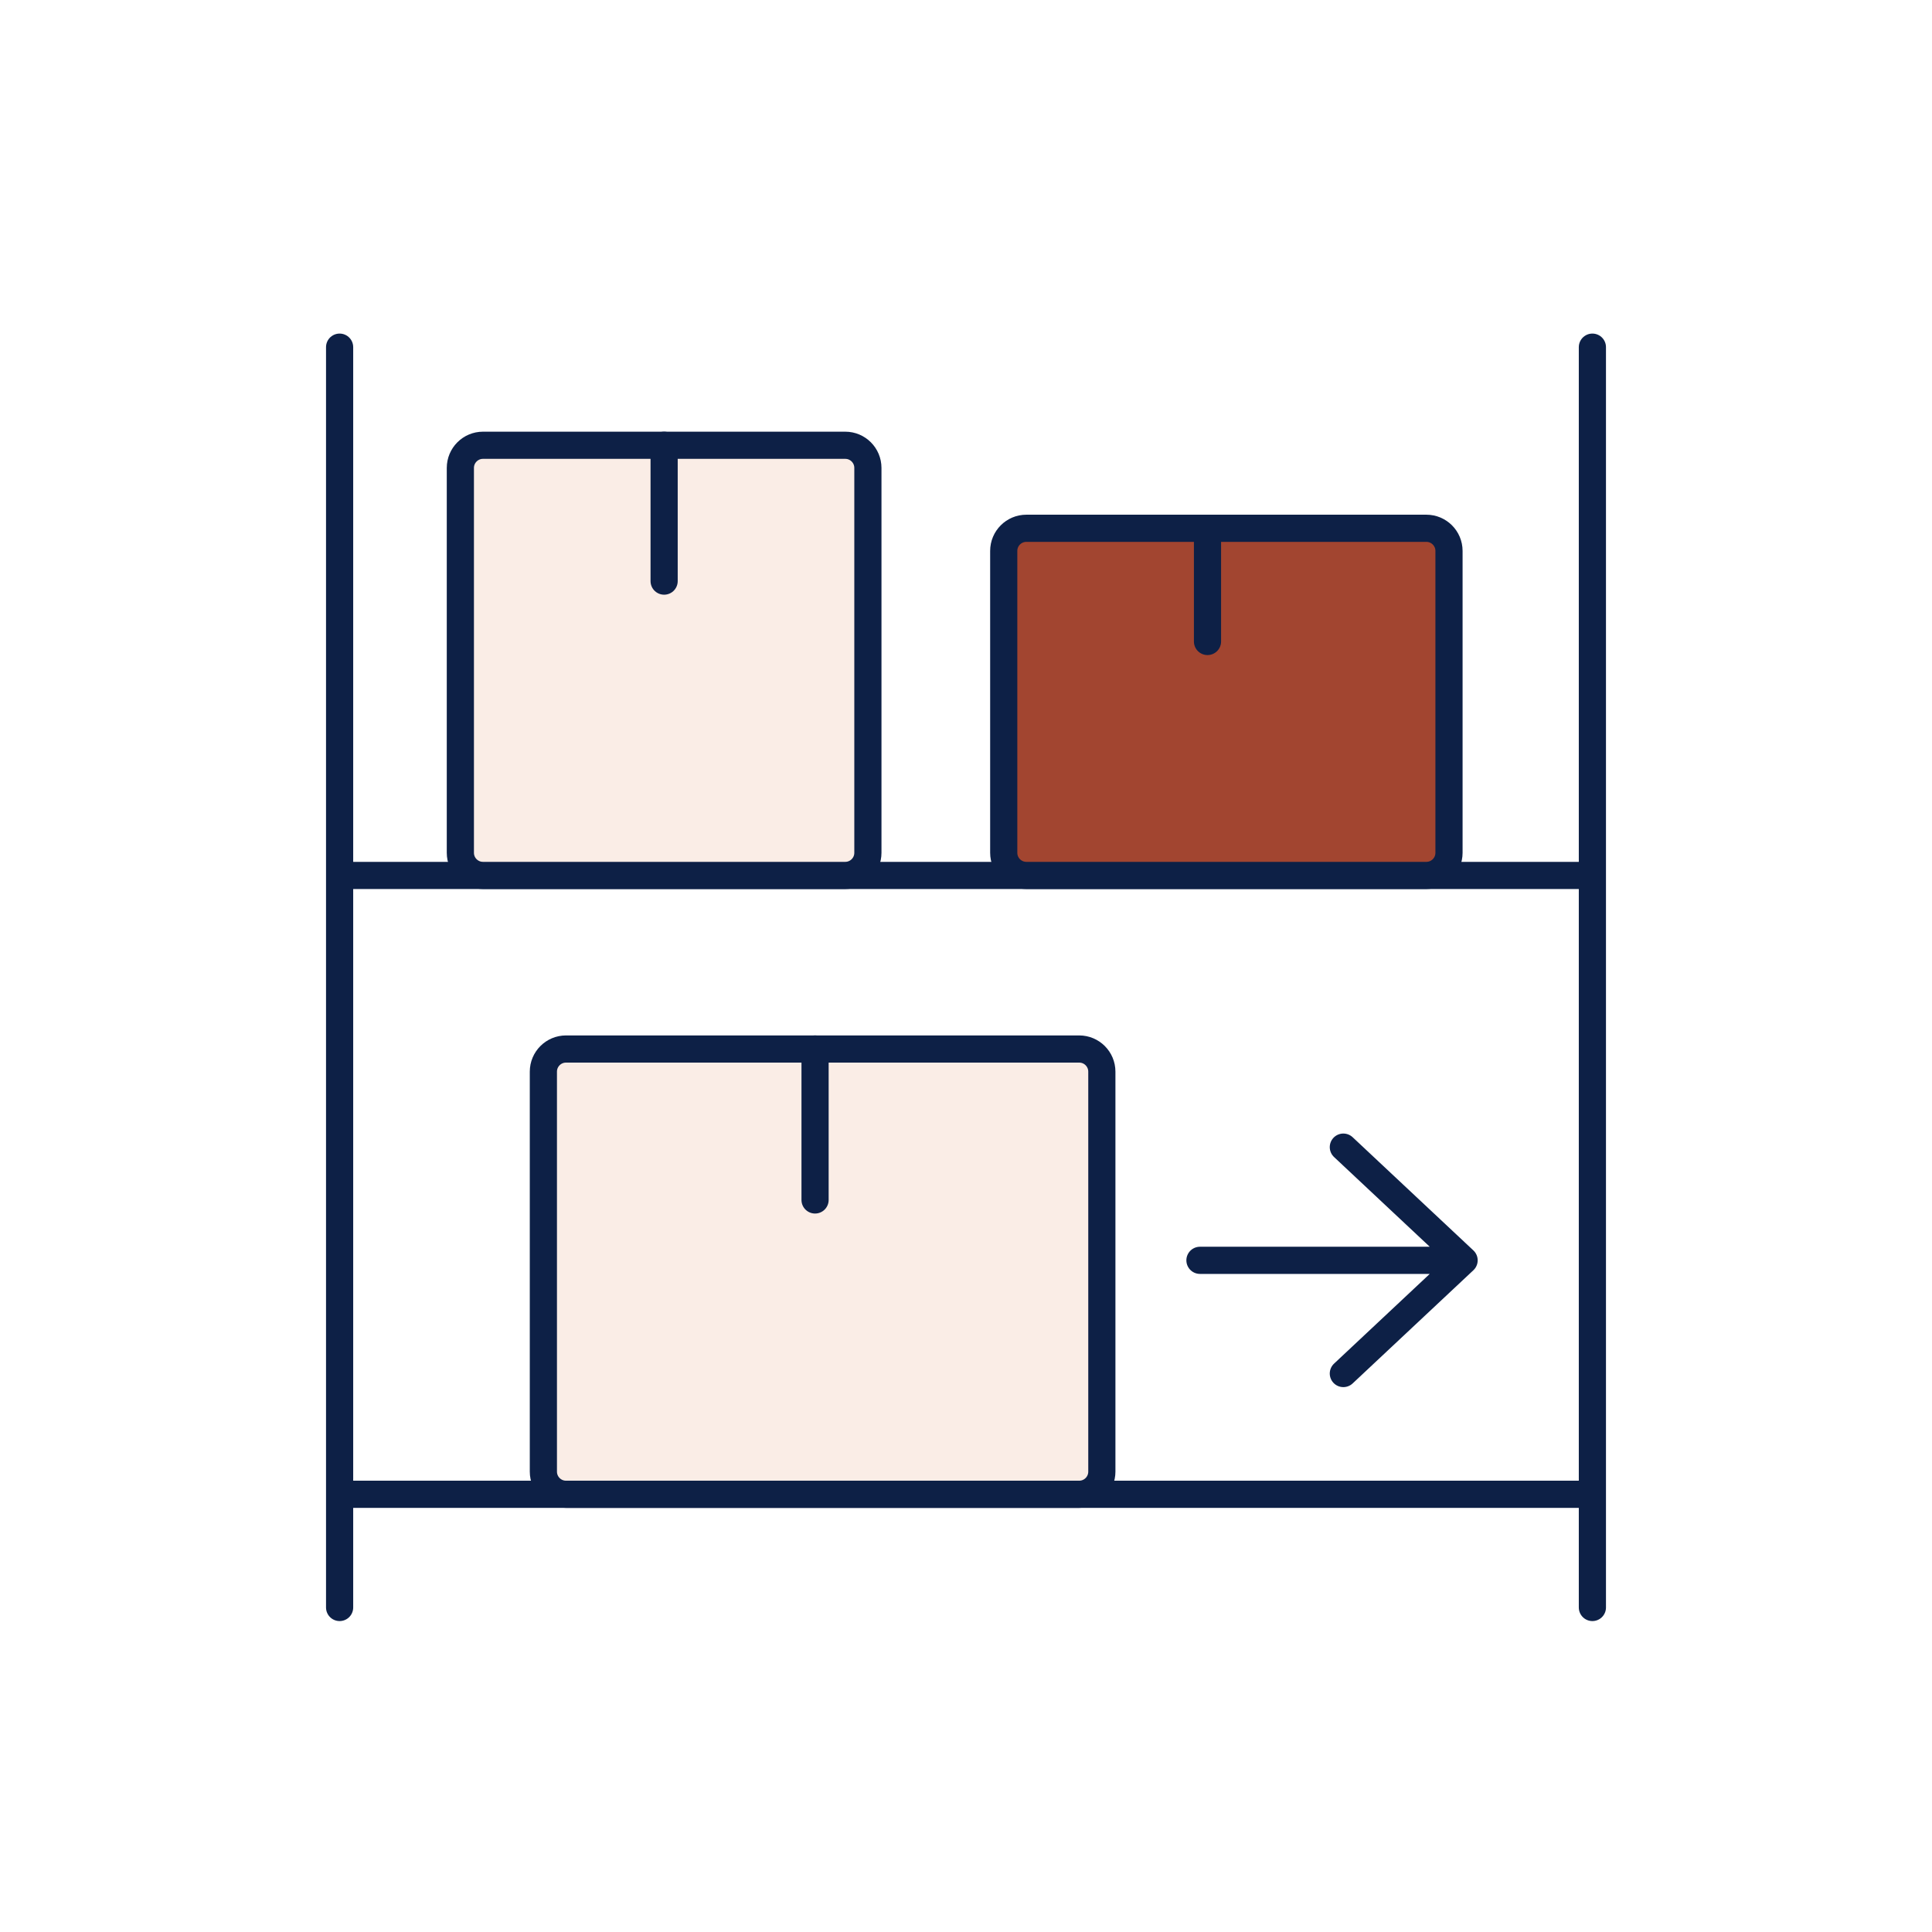
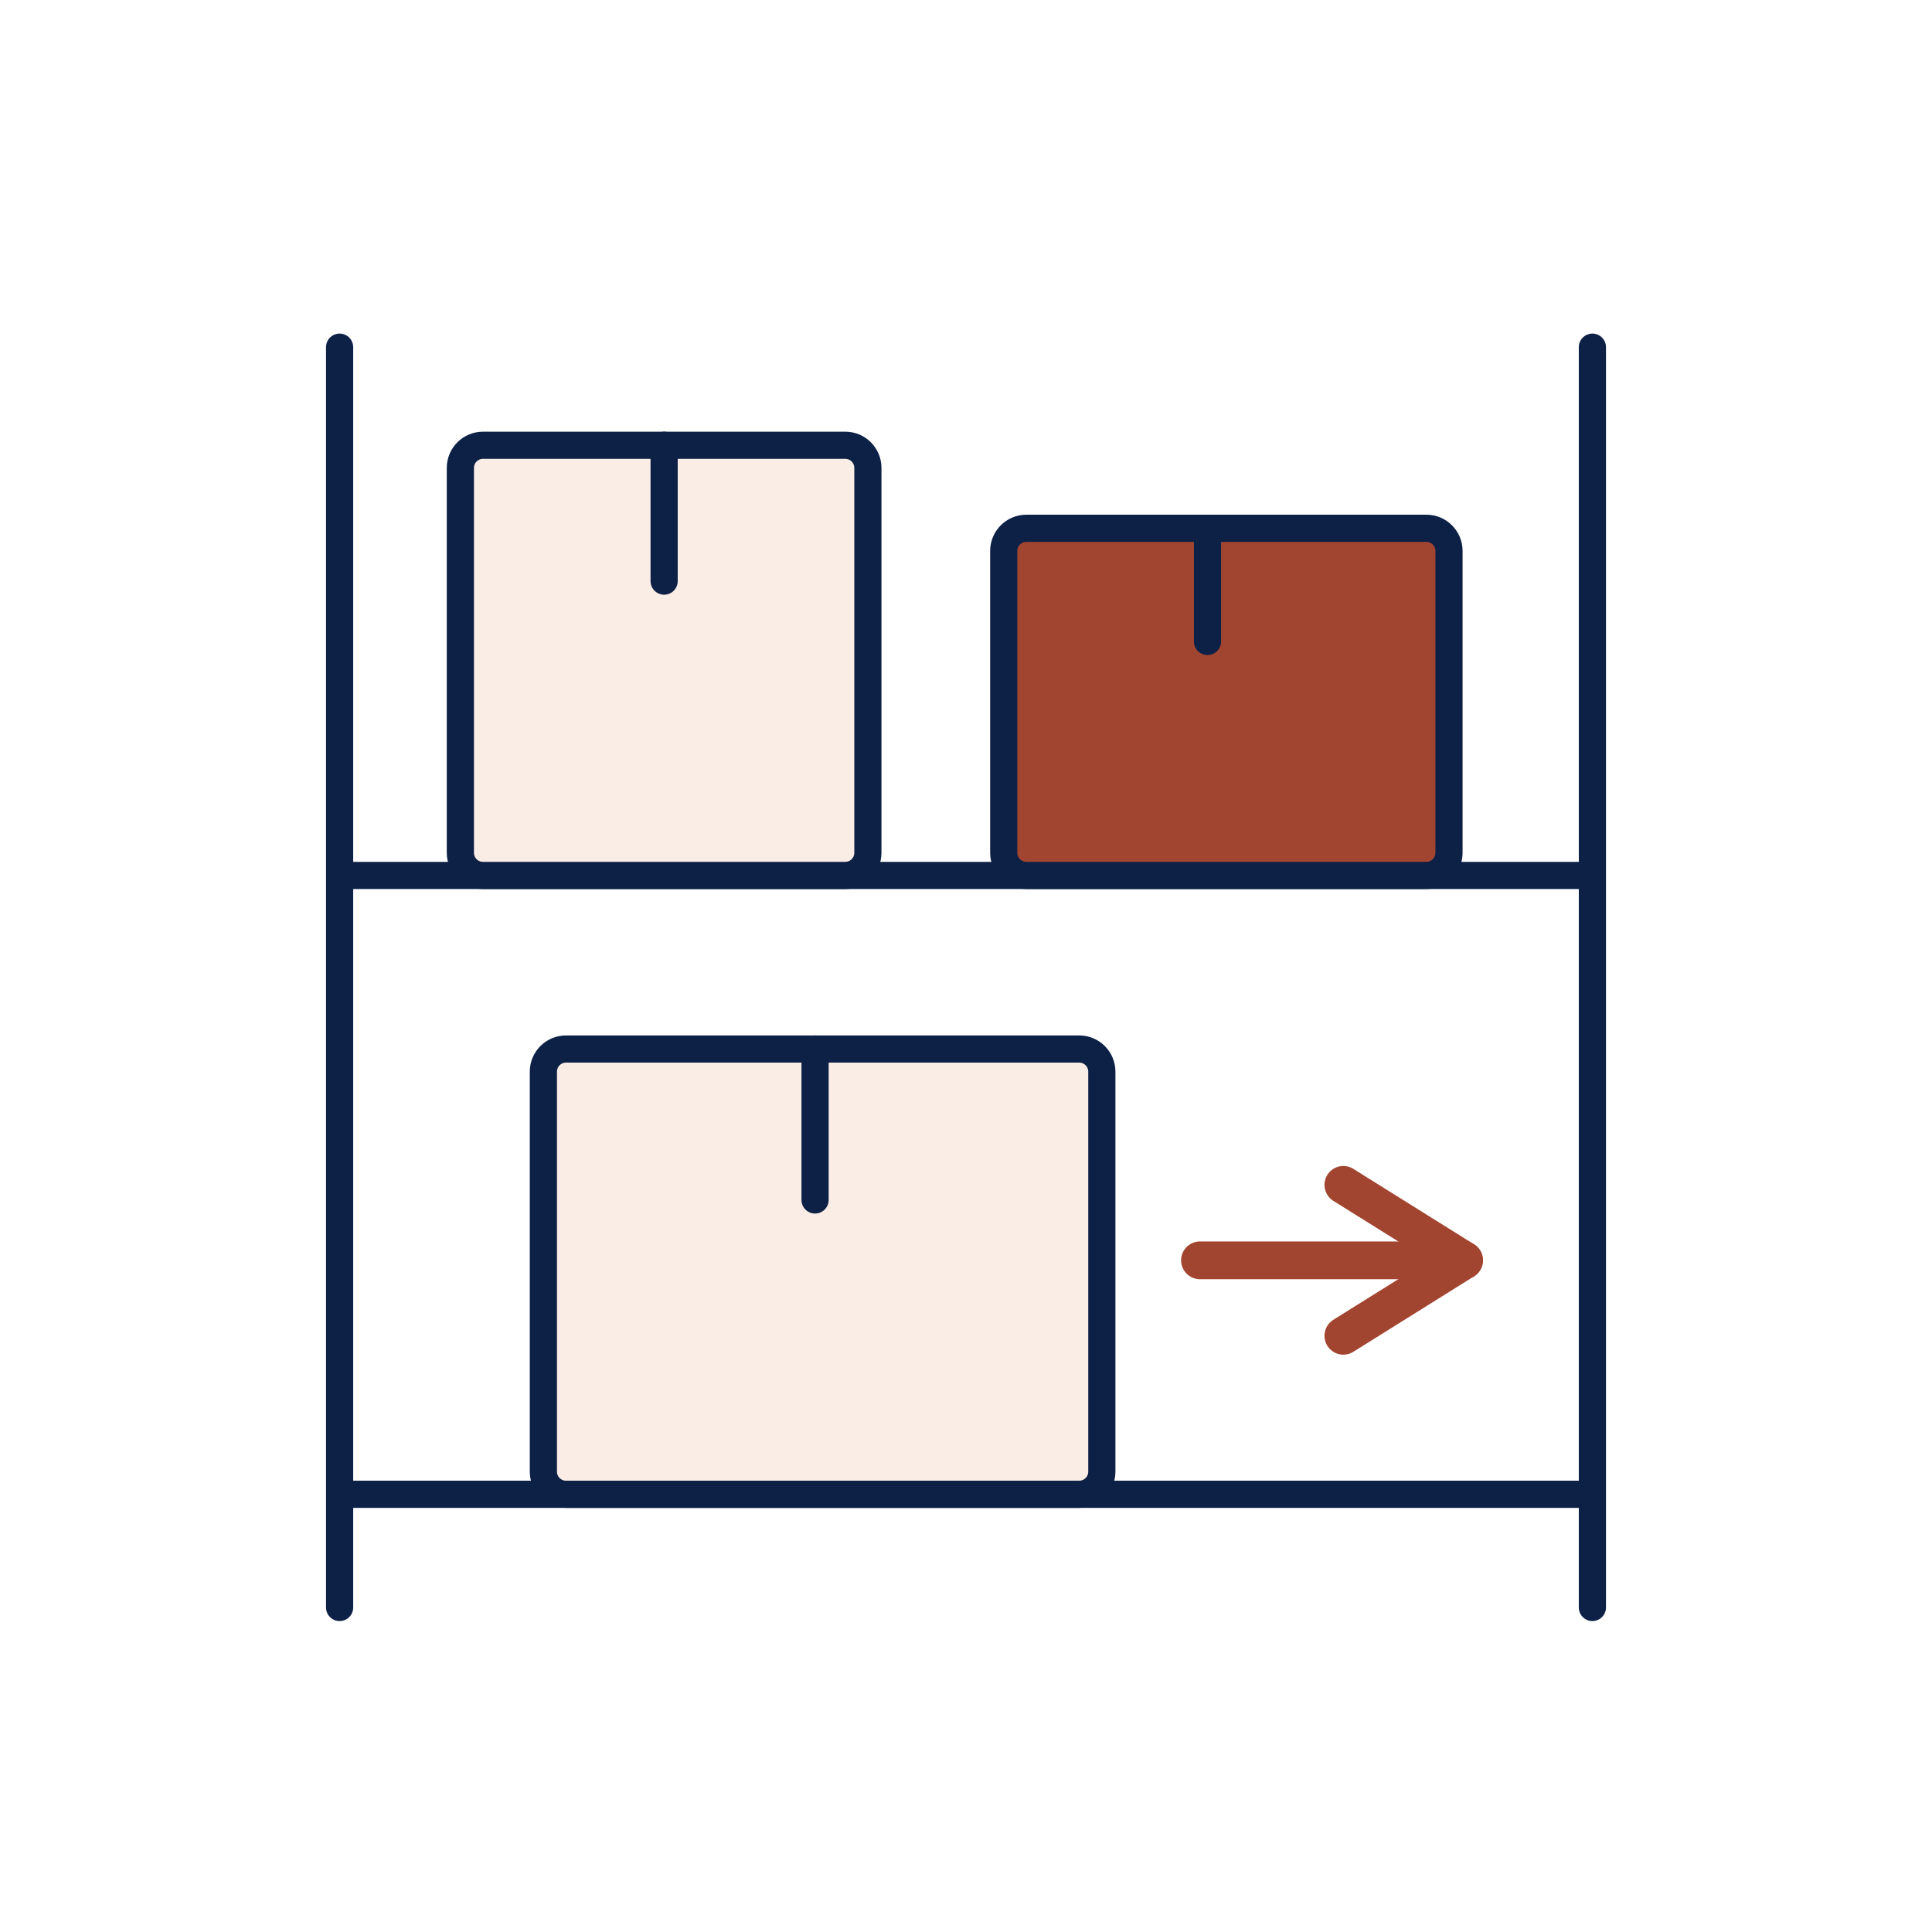
<svg xmlns="http://www.w3.org/2000/svg" width="256" height="256" viewBox="0 0 256 256" role="img" aria-label="在庫確認">
  <g fill="none" stroke="#0D2046" stroke-width="3.6" stroke-linecap="round" stroke-linejoin="round">
    <path d="M45 46v167m166-167v167M45 116h166M45 198h166" />
    <rect fill="#FAEDE6" x="61" y="59" width="54" height="57" rx="3" />
    <rect fill="#A24530" x="133" y="70" width="59" height="46" rx="3" />
    <rect fill="#FAEDE6" x="72" y="139" width="74" height="59" rx="3" />
-     <path d="M88 59v18m72-7v15m-52 54v20m51 8h35m-16-15 16 15-16 15" />
+     <path d="M88 59v18m72-7v15m-52 54v20" />
+     <g data-icon-arrow="true" fill="none" stroke="#A24530" stroke-width="5">
+       <path data-arrow-shaft="true" d="M159 167H194" />
+       <path data-arrow-head="true" d="M178.000 177.000L194 167L178.000 157.000" />
+     </g>
  </g>
</svg>
